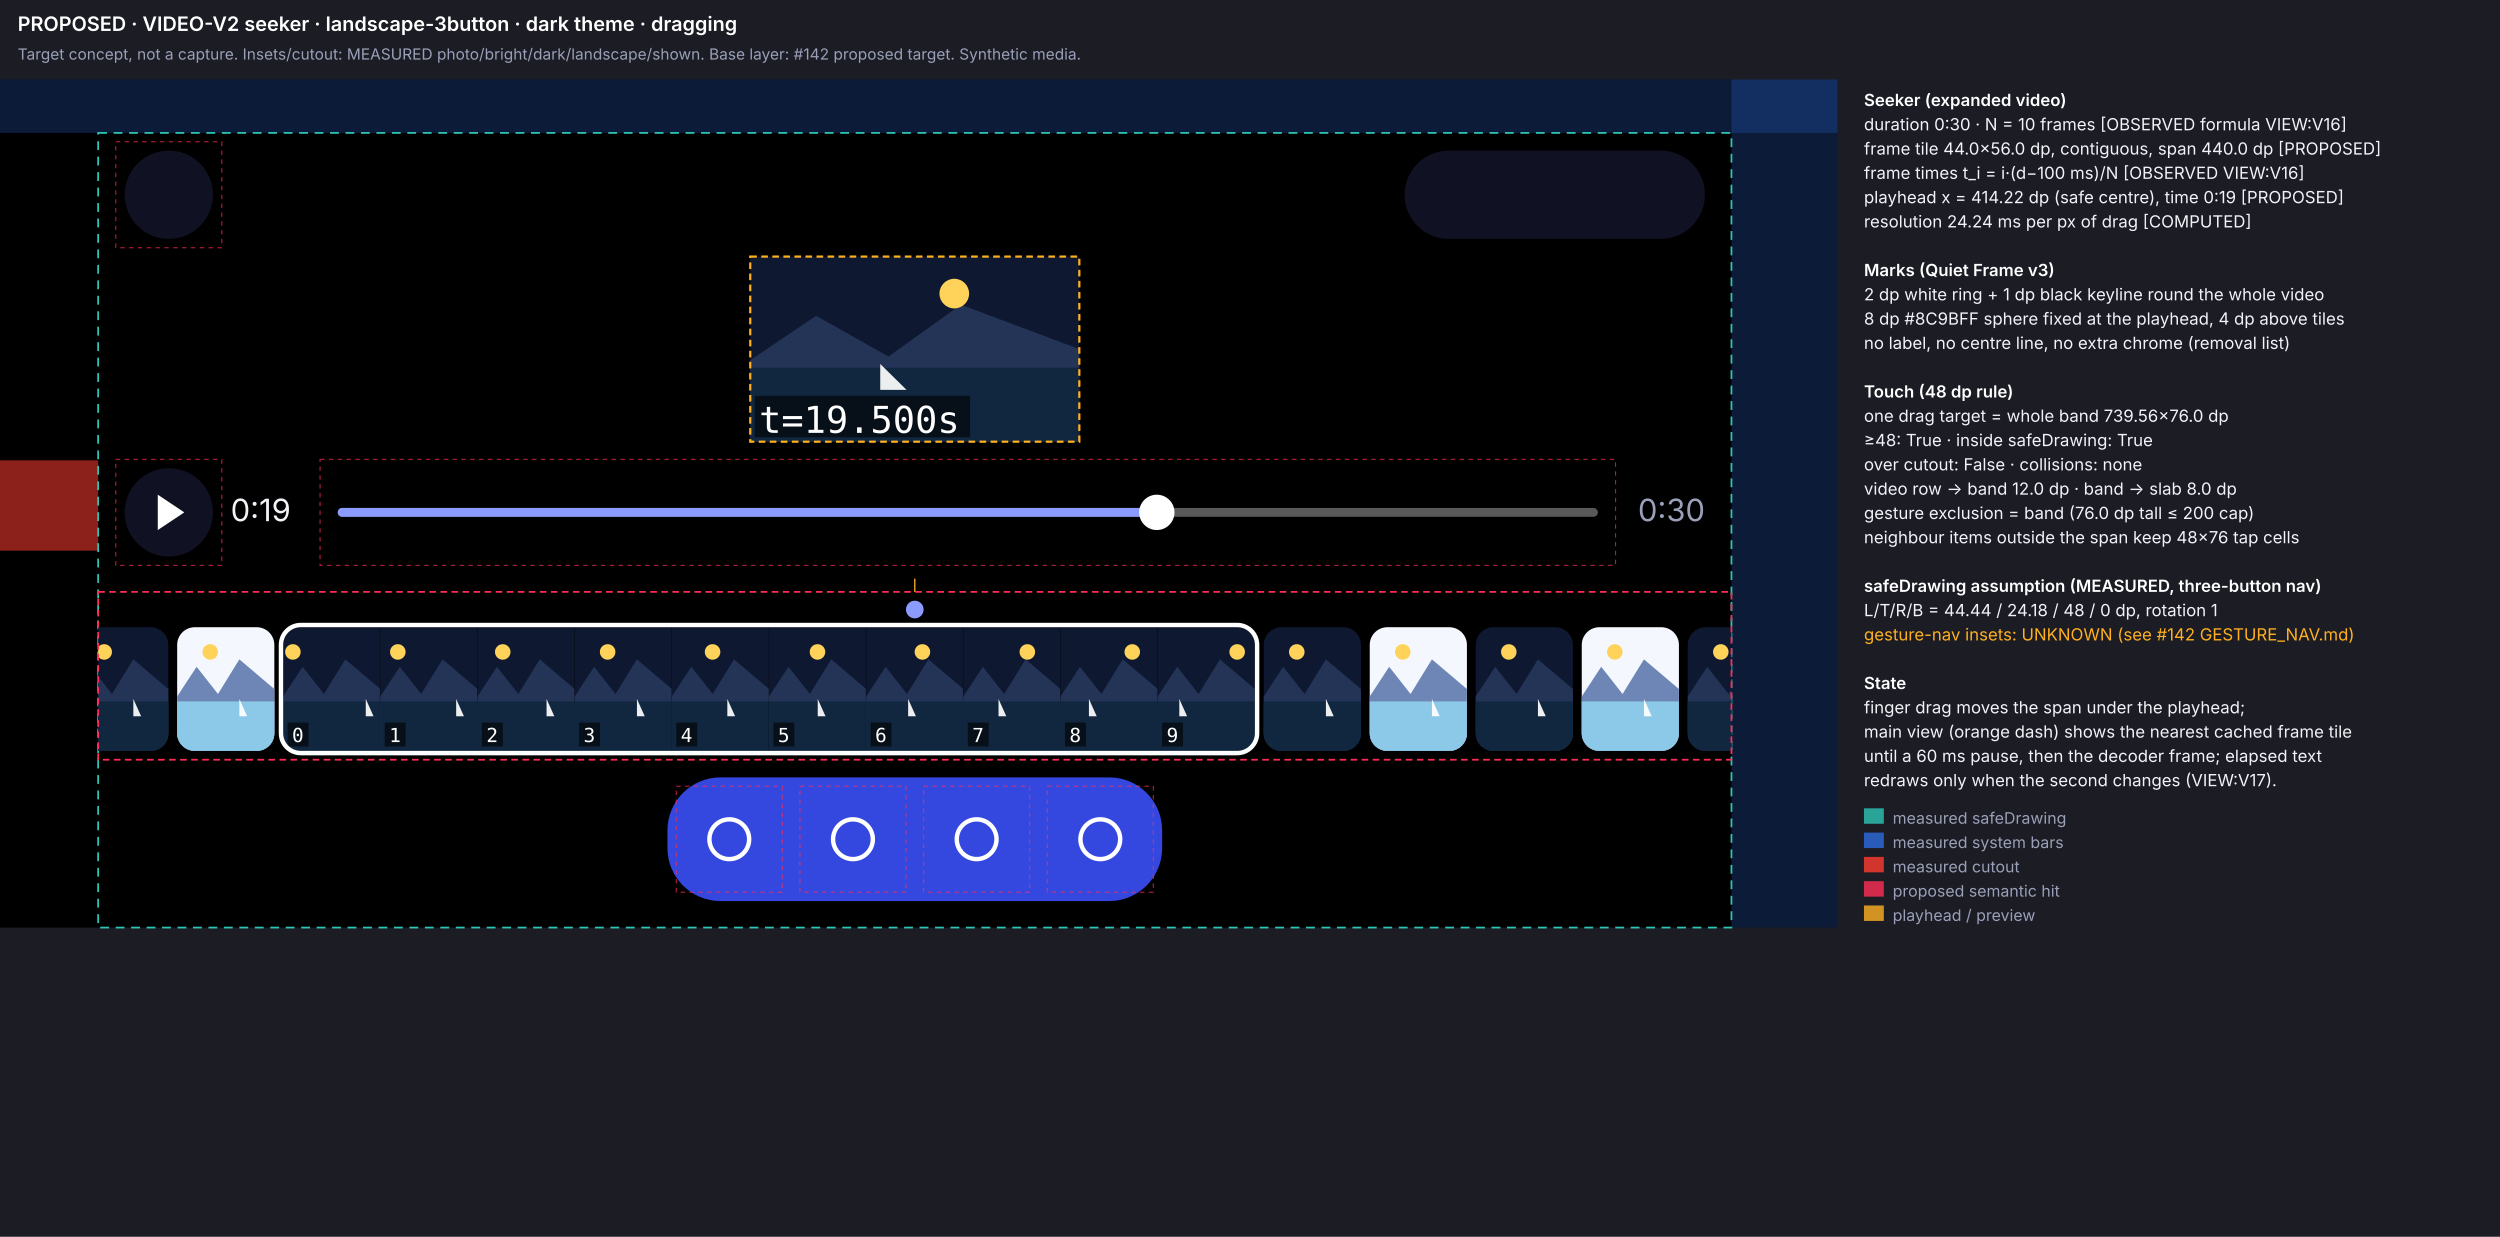
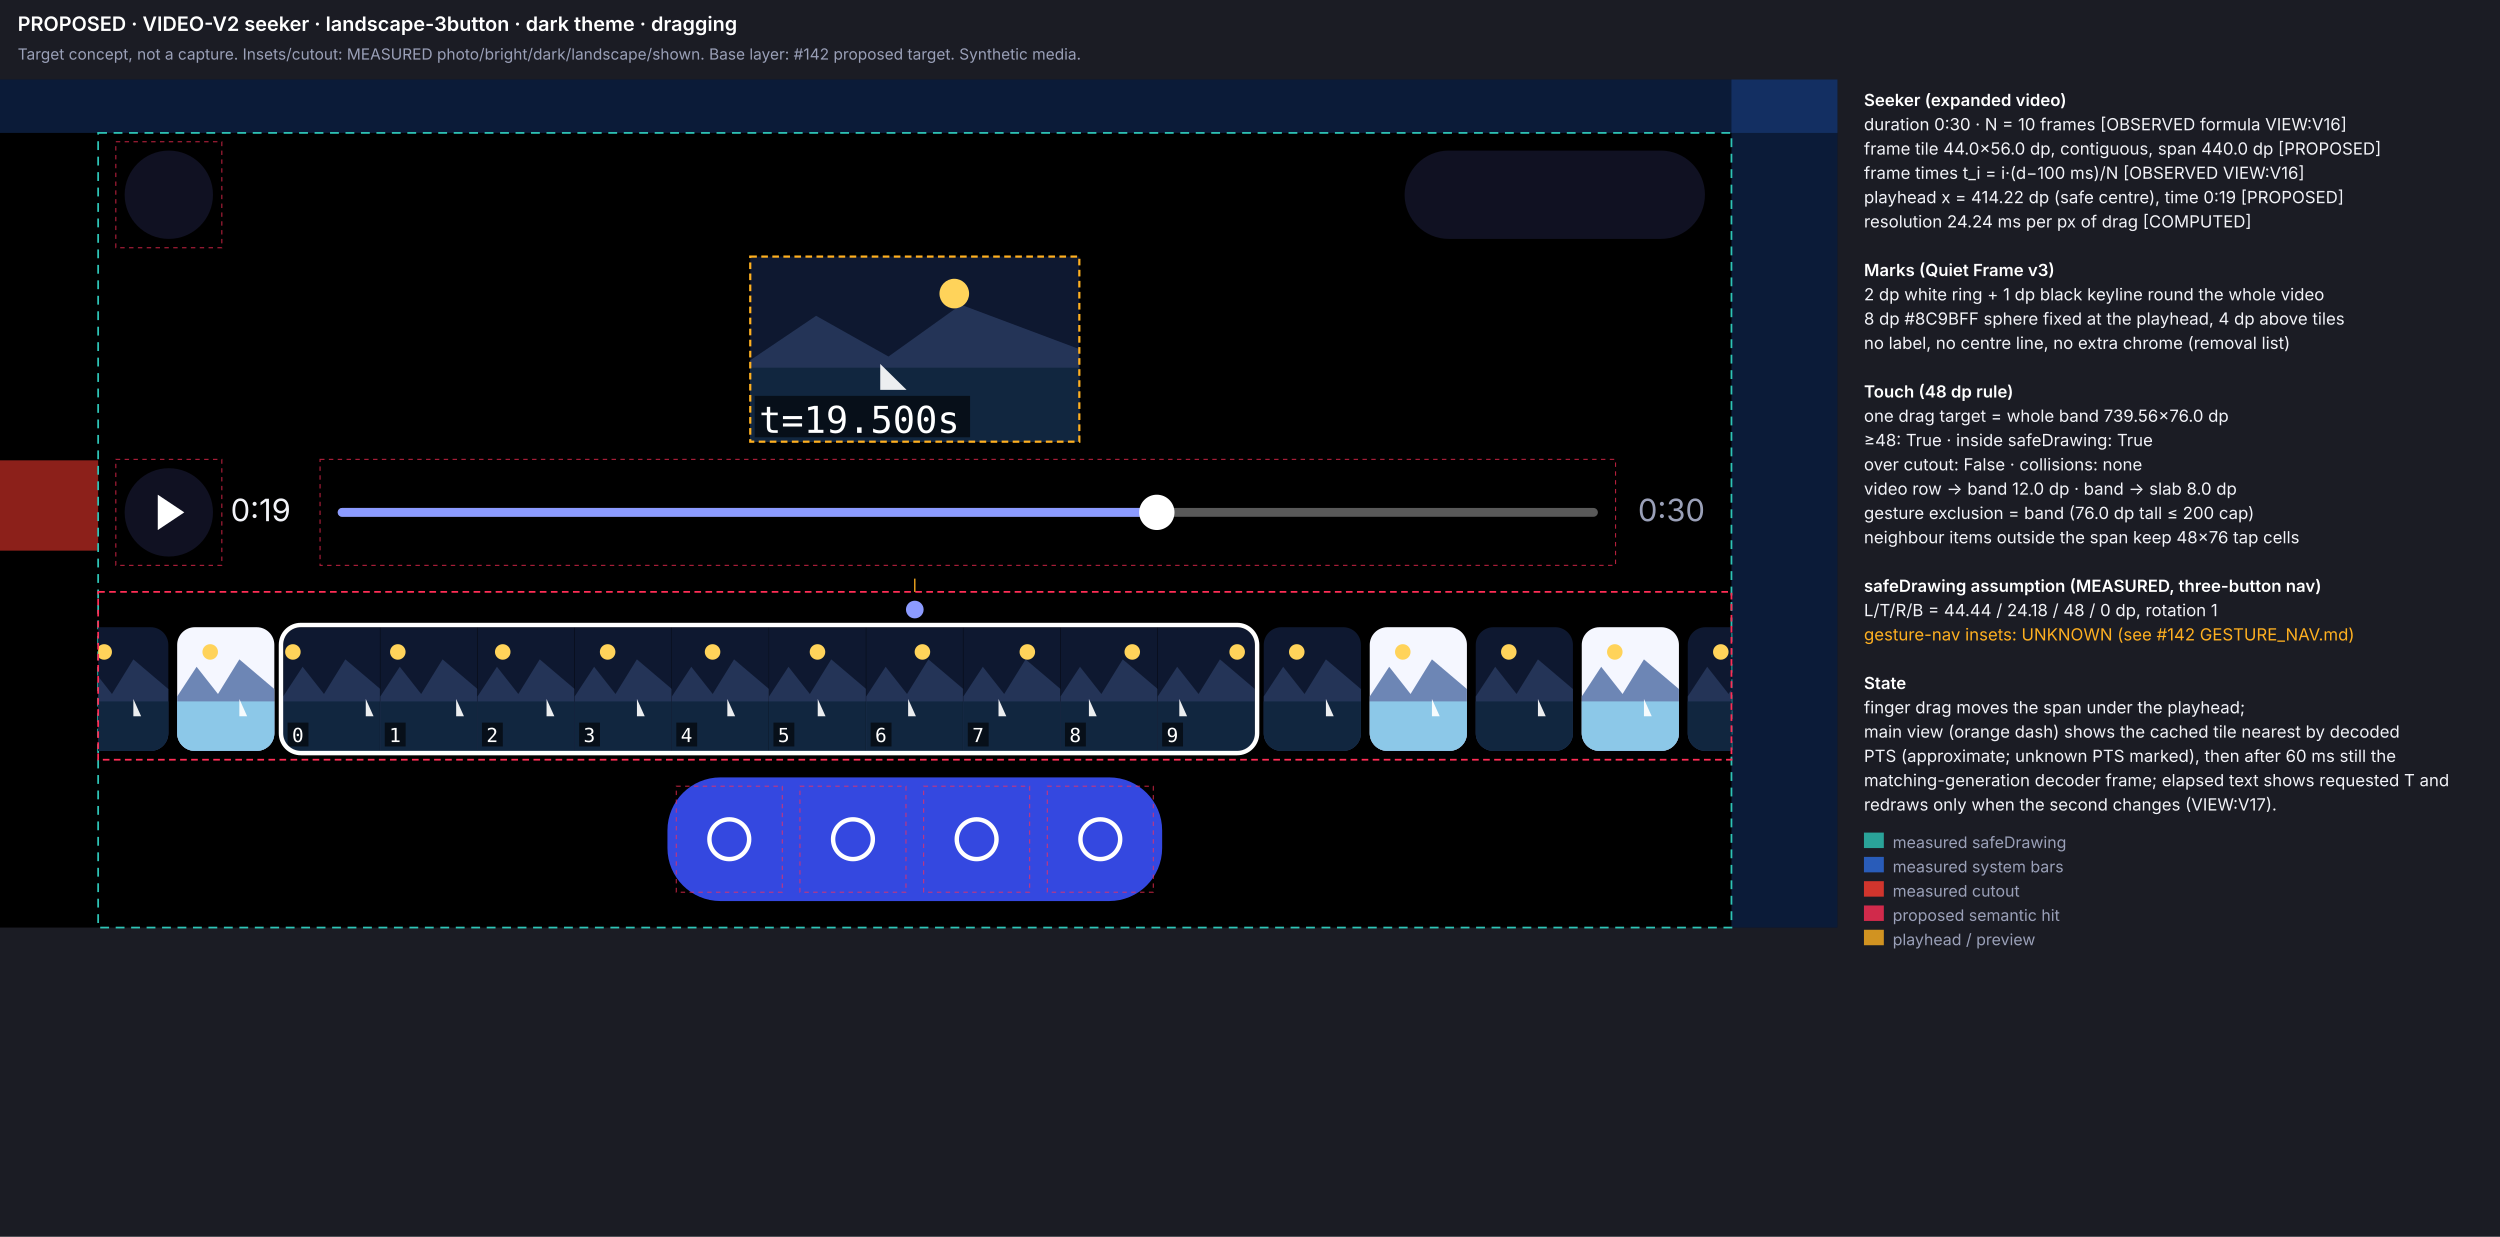
<svg xmlns="http://www.w3.org/2000/svg" viewBox="0 0 1132.0 560.0" width="2264.0" height="1120.0" font-family="Funnel Sans, Inter, Arial, sans-serif">
  <rect width="1132.0" height="560.0" fill="#1B1C24" />
  <text x="8" y="14" font-size="9" fill="#FFF" font-weight="600">PROPOSED · VIDEO-V2 seeker · landscape-3button · dark theme · dragging</text>
  <text x="8" y="27" font-size="7" fill="#9AA0B8">Target concept, not a capture. Insets/cutout: MEASURED photo/bright/dark/landscape/shown. Base layer: #142 proposed target. Synthetic media.</text>
  <g transform="translate(0,36)">
    <rect width="832.0" height="384.0" fill="#000" />
    <clipPath id="media">
      <rect x="339.71" y="80.18" width="149.01" height="83.82" rx="0" />
    </clipPath>
    <g clip-path="url(#media)">
      <rect x="339.71" y="80.18" width="149.01" height="83.82" fill="#0E1830" />
      <path d="M339.71 127.12 L369.52 107.0 L402.3 125.44 L435.08 101.97 L488.73 122.09 V164.0 H339.71 Z" fill="#243457" />
      <rect x="339.71" y="130.47" width="149.01" height="33.53" fill="#11263F" />
      <circle cx="432.1" cy="96.94" r="6.71" fill="#FFD35A" />
      <path d="M398.57 140.53 l0 -11.73 l11.92 11.73 Z" fill="#FFFFFF" opacity=".92" />
      <rect x="341.71" y="143.24" width="97.54" height="18.76" fill="#000" opacity=".6" />
      <text x="343.71" y="160.0" font-size="16.76" fill="#FFF" font-family="monospace">t=19.500s</text>
    </g>
    <rect x="339.71" y="80.18" width="149.01" height="83.82" fill="none" stroke="#FFB020" stroke-width="1" stroke-dasharray="3 2" />
    <rect width="832.0" height="24.18" fill="#2D6CDF" opacity=".25" />
    <rect x="784.0" width="48" height="384.0" fill="#2D6CDF" opacity=".25" />
    <rect x="0.0" y="172.44" width="44.44" height="40.89" fill="#FF3B30" opacity=".55" />
    <rect x="44.44" y="24.18" width="739.56" height="359.82" fill="none" stroke="#2EC4B6" stroke-dasharray="4 3" stroke-width=".8" />
    <circle cx="76.44" cy="52.18" r="20" fill="#14152A" opacity=".8" />
    <rect x="636.0" y="32.18" width="136.0" height="40.0" rx="20" fill="#14152A" opacity=".8" />
    <rect x="152.92" y="194.0" width="570.6" height="4" rx="2" fill="#FFF" opacity=".35" />
    <rect x="152.92" y="194.0" width="370.89" height="4" rx="2" fill="#8C9BFF" />
    <circle cx="523.81" cy="196.0" r="8" fill="#FFF" />
    <circle cx="76.44" cy="196.0" r="20" fill="#14152A" opacity=".8" />
    <path d="M71.44 188.0 l12 8 l-12 8 Z" fill="#FFF" />
    <text x="104.44" y="200.0" font-size="14.0" fill="#F2F3F8">0:19</text>
    <text x="772.0" y="200.0" font-size="14.0" fill="#9AA0B8" text-anchor="end">0:30</text>
    <clipPath id="bdraggingband">
      <rect x="44.44" y="230.0" width="739.56" height="80.0" />
    </clipPath>
    <g clip-path="url(#bdraggingband)">
      <clipPath id="bdraggingn-11">
        <rect x="80.22" y="248.0" width="44.0" height="56.0" rx="8" />
      </clipPath>
      <g clip-path="url(#bdraggingn-11)">
        <rect x="80.22" y="248.0" width="44.0" height="56.0" fill="#F5F7FF" />
        <path d="M80.22 279.36 L89.02 265.92 L98.7 278.24 L108.38 262.56 L124.22 276.0 V304.0 H80.22 Z" fill="#6D86B5" />
        <rect x="80.22" y="281.6" width="44.0" height="22.4" fill="#8CC8E8" />
        <circle cx="95.18" cy="259.2" r="3.52" fill="#FFD35A" />
        <path d="M108.38 288.32 l0 -7.84 l3.52 7.84 Z" fill="#FFFFFF" opacity=".92" />
      </g>
      <clipPath id="bdraggingn11">
        <rect x="572.22" y="248.0" width="44.0" height="56.0" rx="8" />
      </clipPath>
      <g clip-path="url(#bdraggingn11)">
        <rect x="572.22" y="248.0" width="44.0" height="56.0" fill="#0E1830" />
        <path d="M572.22 279.36 L581.02 265.92 L590.7 278.24 L600.38 262.56 L616.22 276.0 V304.0 H572.22 Z" fill="#243457" />
        <rect x="572.22" y="281.6" width="44.0" height="22.4" fill="#11263F" />
        <circle cx="587.18" cy="259.2" r="3.52" fill="#FFD35A" />
        <path d="M600.38 288.32 l0 -7.84 l3.52 7.84 Z" fill="#FFFFFF" opacity=".92" />
      </g>
      <clipPath id="bdraggingn-12">
        <rect x="32.22" y="248.0" width="44.0" height="56.0" rx="8" />
      </clipPath>
      <g clip-path="url(#bdraggingn-12)">
        <rect x="32.22" y="248.0" width="44.0" height="56.0" fill="#0E1830" />
        <path d="M32.22 279.36 L41.02 265.92 L50.7 278.24 L60.38 262.56 L76.22 276.0 V304.0 H32.22 Z" fill="#243457" />
        <rect x="32.22" y="281.6" width="44.0" height="22.4" fill="#11263F" />
        <circle cx="47.18" cy="259.2" r="3.52" fill="#FFD35A" />
        <path d="M60.38 288.32 l0 -7.84 l3.52 7.84 Z" fill="#FFFFFF" opacity=".92" />
      </g>
      <clipPath id="bdraggingn12">
        <rect x="620.22" y="248.0" width="44.0" height="56.0" rx="8" />
      </clipPath>
      <g clip-path="url(#bdraggingn12)">
        <rect x="620.22" y="248.0" width="44.0" height="56.0" fill="#F5F7FF" />
        <path d="M620.22 279.36 L629.02 265.92 L638.7 278.24 L648.38 262.56 L664.22 276.0 V304.0 H620.22 Z" fill="#6D86B5" />
        <rect x="620.22" y="281.6" width="44.0" height="22.4" fill="#8CC8E8" />
        <circle cx="635.18" cy="259.2" r="3.52" fill="#FFD35A" />
        <path d="M648.38 288.32 l0 -7.84 l3.52 7.84 Z" fill="#FFFFFF" opacity=".92" />
      </g>
      <clipPath id="bdraggingn-13">
        <rect x="-15.78" y="248.0" width="44.0" height="56.0" rx="8" />
      </clipPath>
      <g clip-path="url(#bdraggingn-13)">
        <rect x="-15.78" y="248.0" width="44.0" height="56.0" fill="#F5F7FF" />
        <path d="M-15.78 279.36 L-6.98 265.92 L2.7 278.24 L12.38 262.56 L28.22 276.0 V304.0 H-15.78 Z" fill="#6D86B5" />
        <rect x="-15.78" y="281.6" width="44.0" height="22.4" fill="#8CC8E8" />
        <circle cx="-0.82" cy="259.2" r="3.52" fill="#FFD35A" />
        <path d="M12.38 288.32 l0 -7.84 l3.52 7.84 Z" fill="#FFFFFF" opacity=".92" />
      </g>
      <clipPath id="bdraggingn13">
        <rect x="668.22" y="248.0" width="44.0" height="56.0" rx="8" />
      </clipPath>
      <g clip-path="url(#bdraggingn13)">
        <rect x="668.22" y="248.0" width="44.0" height="56.0" fill="#0E1830" />
        <path d="M668.22 279.36 L677.02 265.92 L686.7 278.24 L696.38 262.56 L712.22 276.0 V304.0 H668.22 Z" fill="#243457" />
        <rect x="668.22" y="281.6" width="44.0" height="22.4" fill="#11263F" />
        <circle cx="683.18" cy="259.2" r="3.52" fill="#FFD35A" />
        <path d="M696.38 288.32 l0 -7.84 l3.52 7.84 Z" fill="#FFFFFF" opacity=".92" />
      </g>
      <clipPath id="bdraggingn14">
        <rect x="716.22" y="248.0" width="44.0" height="56.0" rx="8" />
      </clipPath>
      <g clip-path="url(#bdraggingn14)">
        <rect x="716.22" y="248.0" width="44.0" height="56.0" fill="#F5F7FF" />
        <path d="M716.22 279.36 L725.02 265.92 L734.7 278.24 L744.38 262.56 L760.22 276.0 V304.0 H716.22 Z" fill="#6D86B5" />
        <rect x="716.22" y="281.6" width="44.0" height="22.4" fill="#8CC8E8" />
        <circle cx="731.18" cy="259.2" r="3.52" fill="#FFD35A" />
        <path d="M744.38 288.32 l0 -7.84 l3.52 7.84 Z" fill="#FFFFFF" opacity=".92" />
      </g>
      <clipPath id="bdraggingn15">
        <rect x="764.22" y="248.0" width="44.0" height="56.0" rx="8" />
      </clipPath>
      <g clip-path="url(#bdraggingn15)">
        <rect x="764.22" y="248.0" width="44.0" height="56.0" fill="#0E1830" />
        <path d="M764.22 279.36 L773.02 265.92 L782.7 278.24 L792.38 262.56 L808.22 276.0 V304.0 H764.22 Z" fill="#243457" />
        <rect x="764.22" y="281.6" width="44.0" height="22.4" fill="#11263F" />
        <circle cx="779.18" cy="259.2" r="3.52" fill="#FFD35A" />
        <path d="M792.38 288.32 l0 -7.84 l3.52 7.84 Z" fill="#FFFFFF" opacity=".92" />
      </g>
      <clipPath id="bdraggingn16">
        <rect x="812.22" y="248.0" width="44.0" height="56.0" rx="8" />
      </clipPath>
      <g clip-path="url(#bdraggingn16)">
        <rect x="812.22" y="248.0" width="44.0" height="56.0" fill="#F5F7FF" />
        <path d="M812.22 279.36 L821.02 265.92 L830.7 278.24 L840.38 262.56 L856.22 276.0 V304.0 H812.22 Z" fill="#6D86B5" />
        <rect x="812.22" y="281.6" width="44.0" height="22.4" fill="#8CC8E8" />
        <circle cx="827.18" cy="259.2" r="3.52" fill="#FFD35A" />
        <path d="M840.38 288.32 l0 -7.84 l3.52 7.84 Z" fill="#FFFFFF" opacity=".92" />
      </g>
      <clipPath id="bdraggingspan">
        <rect x="128.22" y="248.0" width="440.0" height="56.0" rx="8" />
      </clipPath>
      <g clip-path="url(#bdraggingspan)">
        <rect x="128.22" y="248.0" width="44.0" height="56.0" fill="#0E1830" />
        <path d="M128.22 279.36 L137.02 265.92 L146.7 278.24 L156.38 262.56 L172.22 276.0 V304.0 H128.22 Z" fill="#243457" />
        <rect x="128.22" y="281.6" width="44.0" height="22.4" fill="#11263F" />
        <circle cx="132.62" cy="259.2" r="3.52" fill="#FFD35A" />
        <path d="M165.62 288.32 l0 -7.84 l3.52 7.84 Z" fill="#FFFFFF" opacity=".92" />
        <rect x="130.22" y="291.2" width="9.46" height="10.8" fill="#000" opacity=".6" />
        <text x="132.22" y="300.0" font-size="8.8" fill="#FFF" font-family="monospace">0</text>
        <line x1="172.22" y1="248.0" x2="172.22" y2="304.0" stroke="#000" stroke-opacity=".35" stroke-width=".5" />
        <rect x="172.22" y="248.0" width="44.0" height="56.0" fill="#0E1830" />
        <path d="M172.22 279.36 L181.02 265.92 L190.7 278.24 L200.38 262.56 L216.22 276.0 V304.0 H172.22 Z" fill="#243457" />
        <rect x="172.22" y="281.6" width="44.0" height="22.4" fill="#11263F" />
        <circle cx="180.13" cy="259.2" r="3.52" fill="#FFD35A" />
        <path d="M206.55 288.32 l0 -7.84 l3.52 7.84 Z" fill="#FFFFFF" opacity=".92" />
        <rect x="174.22" y="291.2" width="9.46" height="10.8" fill="#000" opacity=".6" />
        <text x="176.22" y="300.0" font-size="8.8" fill="#FFF" font-family="monospace">1</text>
        <line x1="216.22" y1="248.0" x2="216.22" y2="304.0" stroke="#000" stroke-opacity=".35" stroke-width=".5" />
        <rect x="216.22" y="248.0" width="44.0" height="56.0" fill="#0E1830" />
        <path d="M216.22 279.36 L225.02 265.92 L234.7 278.24 L244.38 262.56 L260.22 276.0 V304.0 H216.22 Z" fill="#243457" />
        <rect x="216.22" y="281.6" width="44.0" height="22.4" fill="#11263F" />
        <circle cx="227.64" cy="259.2" r="3.52" fill="#FFD35A" />
        <path d="M247.48 288.32 l0 -7.84 l3.52 7.84 Z" fill="#FFFFFF" opacity=".92" />
        <rect x="218.22" y="291.2" width="9.46" height="10.8" fill="#000" opacity=".6" />
        <text x="220.22" y="300.0" font-size="8.8" fill="#FFF" font-family="monospace">2</text>
        <line x1="260.22" y1="248.0" x2="260.22" y2="304.0" stroke="#000" stroke-opacity=".35" stroke-width=".5" />
        <rect x="260.22" y="248.0" width="44.0" height="56.0" fill="#0E1830" />
        <path d="M260.22 279.36 L269.02 265.92 L278.7 278.24 L288.38 262.56 L304.22 276.0 V304.0 H260.22 Z" fill="#243457" />
        <rect x="260.22" y="281.6" width="44.0" height="22.4" fill="#11263F" />
        <circle cx="275.14" cy="259.2" r="3.52" fill="#FFD35A" />
        <path d="M288.41 288.32 l0 -7.84 l3.52 7.84 Z" fill="#FFFFFF" opacity=".92" />
        <rect x="262.22" y="291.2" width="9.46" height="10.8" fill="#000" opacity=".6" />
        <text x="264.22" y="300.0" font-size="8.8" fill="#FFF" font-family="monospace">3</text>
        <line x1="304.22" y1="248.0" x2="304.22" y2="304.0" stroke="#000" stroke-opacity=".35" stroke-width=".5" />
        <rect x="304.22" y="248.0" width="44.0" height="56.0" fill="#0E1830" />
        <path d="M304.22 279.36 L313.02 265.92 L322.7 278.24 L332.38 262.56 L348.22 276.0 V304.0 H304.22 Z" fill="#243457" />
        <rect x="304.22" y="281.6" width="44.0" height="22.4" fill="#11263F" />
        <circle cx="322.65" cy="259.2" r="3.52" fill="#FFD35A" />
        <path d="M329.34 288.32 l0 -7.84 l3.52 7.84 Z" fill="#FFFFFF" opacity=".92" />
        <rect x="306.22" y="291.2" width="9.46" height="10.8" fill="#000" opacity=".6" />
        <text x="308.22" y="300.0" font-size="8.8" fill="#FFF" font-family="monospace">4</text>
        <line x1="348.22" y1="248.0" x2="348.22" y2="304.0" stroke="#000" stroke-opacity=".35" stroke-width=".5" />
        <rect x="348.22" y="248.0" width="44.0" height="56.0" fill="#0E1830" />
        <path d="M348.22 279.36 L357.02 265.92 L366.7 278.24 L376.38 262.56 L392.22 276.0 V304.0 H348.22 Z" fill="#243457" />
        <rect x="348.22" y="281.6" width="44.0" height="22.4" fill="#11263F" />
        <circle cx="370.16" cy="259.2" r="3.52" fill="#FFD35A" />
        <path d="M370.27 288.32 l0 -7.84 l3.52 7.84 Z" fill="#FFFFFF" opacity=".92" />
        <rect x="350.22" y="291.2" width="9.46" height="10.8" fill="#000" opacity=".6" />
        <text x="352.22" y="300.0" font-size="8.8" fill="#FFF" font-family="monospace">5</text>
        <line x1="392.22" y1="248.0" x2="392.22" y2="304.0" stroke="#000" stroke-opacity=".35" stroke-width=".5" />
        <rect x="392.22" y="248.0" width="44.0" height="56.0" fill="#0E1830" />
        <path d="M392.22 279.36 L401.02 265.92 L410.7 278.24 L420.38 262.56 L436.22 276.0 V304.0 H392.22 Z" fill="#243457" />
        <rect x="392.22" y="281.6" width="44.0" height="22.4" fill="#11263F" />
        <circle cx="417.67" cy="259.2" r="3.52" fill="#FFD35A" />
        <path d="M411.2 288.32 l0 -7.84 l3.52 7.84 Z" fill="#FFFFFF" opacity=".92" />
        <rect x="394.22" y="291.2" width="9.46" height="10.8" fill="#000" opacity=".6" />
        <text x="396.22" y="300.0" font-size="8.8" fill="#FFF" font-family="monospace">6</text>
        <line x1="436.22" y1="248.0" x2="436.22" y2="304.0" stroke="#000" stroke-opacity=".35" stroke-width=".5" />
        <rect x="436.22" y="248.0" width="44.0" height="56.0" fill="#0E1830" />
        <path d="M436.22 279.36 L445.02 265.92 L454.7 278.24 L464.38 262.56 L480.22 276.0 V304.0 H436.22 Z" fill="#243457" />
        <rect x="436.22" y="281.6" width="44.0" height="22.4" fill="#11263F" />
        <circle cx="465.18" cy="259.2" r="3.52" fill="#FFD35A" />
        <path d="M452.13 288.32 l0 -7.84 l3.52 7.84 Z" fill="#FFFFFF" opacity=".92" />
        <rect x="438.22" y="291.2" width="9.46" height="10.8" fill="#000" opacity=".6" />
        <text x="440.22" y="300.0" font-size="8.8" fill="#FFF" font-family="monospace">7</text>
        <line x1="480.22" y1="248.0" x2="480.22" y2="304.0" stroke="#000" stroke-opacity=".35" stroke-width=".5" />
        <rect x="480.22" y="248.0" width="44.0" height="56.0" fill="#0E1830" />
        <path d="M480.22 279.36 L489.02 265.92 L498.7 278.24 L508.38 262.56 L524.22 276.0 V304.0 H480.22 Z" fill="#243457" />
        <rect x="480.22" y="281.6" width="44.0" height="22.4" fill="#11263F" />
        <circle cx="512.69" cy="259.2" r="3.52" fill="#FFD35A" />
        <path d="M493.06 288.32 l0 -7.84 l3.52 7.84 Z" fill="#FFFFFF" opacity=".92" />
        <rect x="482.22" y="291.2" width="9.46" height="10.8" fill="#000" opacity=".6" />
        <text x="484.22" y="300.0" font-size="8.8" fill="#FFF" font-family="monospace">8</text>
        <line x1="524.22" y1="248.0" x2="524.22" y2="304.0" stroke="#000" stroke-opacity=".35" stroke-width=".5" />
        <rect x="524.22" y="248.0" width="44.0" height="56.0" fill="#0E1830" />
        <path d="M524.22 279.36 L533.02 265.92 L542.7 278.24 L552.38 262.56 L568.22 276.0 V304.0 H524.22 Z" fill="#243457" />
        <rect x="524.22" y="281.6" width="44.0" height="22.4" fill="#11263F" />
        <circle cx="560.19" cy="259.2" r="3.52" fill="#FFD35A" />
        <path d="M533.99 288.32 l0 -7.84 l3.52 7.84 Z" fill="#FFFFFF" opacity=".92" />
        <rect x="526.22" y="291.2" width="9.46" height="10.8" fill="#000" opacity=".6" />
        <text x="528.22" y="300.0" font-size="8.8" fill="#FFF" font-family="monospace">9</text>
        <line x1="568.22" y1="248.0" x2="568.22" y2="304.0" stroke="#000" stroke-opacity=".35" stroke-width=".5" />
      </g>
      <rect x="125.22" y="245.0" width="446.0" height="62.0" rx="11" fill="none" stroke="#000" stroke-width="1" />
      <rect x="127.22" y="247.0" width="442.0" height="58.0" rx="9" fill="none" stroke="#FFF" stroke-width="2" />
    </g>
    <circle cx="414.22" cy="240.0" r="5.0" fill="#000" />
    <circle cx="414.22" cy="240.0" r="4.0" fill="#8C9BFF" />
    <rect x="302.22" y="316.0" width="224.0" height="56.0" rx="24" fill="#3448E0" />
    <circle cx="330.22" cy="344.0" r="9" fill="none" stroke="#FFF" stroke-width="2" />
    <circle cx="386.22" cy="344.0" r="9" fill="none" stroke="#FFF" stroke-width="2" />
    <circle cx="442.22" cy="344.0" r="9" fill="none" stroke="#FFF" stroke-width="2" />
    <circle cx="498.22" cy="344.0" r="9" fill="none" stroke="#FFF" stroke-width="2" />
    <rect x="44.44" y="232.0" width="739.56" height="76.0" fill="none" stroke="#FF2D55" stroke-width=".8" stroke-dasharray="3 2" />
    <rect x="52.44" y="172.0" width="48.0" height="48.0" fill="none" stroke="#FF2D55" stroke-width=".5" stroke-dasharray="2 2" opacity=".7" />
    <rect x="144.92" y="172.0" width="586.6" height="48.0" fill="none" stroke="#FF2D55" stroke-width=".5" stroke-dasharray="2 2" opacity=".7" />
    <rect x="306.22" y="320.0" width="48.0" height="48.0" fill="none" stroke="#FF2D55" stroke-width=".5" stroke-dasharray="2 2" opacity=".7" />
    <rect x="362.22" y="320.0" width="48.0" height="48.0" fill="none" stroke="#FF2D55" stroke-width=".5" stroke-dasharray="2 2" opacity=".7" />
    <rect x="418.22" y="320.0" width="48.0" height="48.0" fill="none" stroke="#FF2D55" stroke-width=".5" stroke-dasharray="2 2" opacity=".7" />
    <rect x="474.22" y="320.0" width="48.0" height="48.0" fill="none" stroke="#FF2D55" stroke-width=".5" stroke-dasharray="2 2" opacity=".7" />
    <rect x="52.44" y="28.18" width="48.0" height="48.0" fill="none" stroke="#FF2D55" stroke-width=".5" stroke-dasharray="2 2" opacity=".7" />
    <line x1="414.22" y1="226.0" x2="414.22" y2="232.0" stroke="#FFB020" stroke-width=".6" />
  </g>
  <g transform="translate(844.0,48)">
    <text x="0" y="0" font-size="7.6" fill="#FFF" font-weight="600">Seeker (expanded video)</text>
    <text x="0" y="11" font-size="7.6" fill="#F2F3F8" font-weight="400">duration 0:30 · N = 10 frames  [OBSERVED formula VIEW:V16]</text>
    <text x="0" y="22" font-size="7.6" fill="#F2F3F8" font-weight="400">frame tile 44.0×56.0 dp, contiguous, span 440.0 dp  [PROPOSED]</text>
    <text x="0" y="33" font-size="7.6" fill="#F2F3F8" font-weight="400">frame times t_i = i·(d−100 ms)/N  [OBSERVED VIEW:V16]</text>
    <text x="0" y="44" font-size="7.6" fill="#F2F3F8" font-weight="400">playhead x = 414.22 dp (safe centre), time 0:19  [PROPOSED]</text>
    <text x="0" y="55" font-size="7.6" fill="#F2F3F8" font-weight="400">resolution 24.24 ms per px of drag  [COMPUTED]</text>
    <text x="0" y="66" font-size="7.6" fill="#F2F3F8" font-weight="400" />
    <text x="0" y="77" font-size="7.6" fill="#FFF" font-weight="600">Marks (Quiet Frame v3)</text>
    <text x="0" y="88" font-size="7.6" fill="#F2F3F8" font-weight="400">2 dp white ring + 1 dp black keyline round the whole video</text>
    <text x="0" y="99" font-size="7.6" fill="#F2F3F8" font-weight="400">8 dp #8C9BFF sphere fixed at the playhead, 4 dp above tiles</text>
    <text x="0" y="110" font-size="7.6" fill="#F2F3F8" font-weight="400">no label, no centre line, no extra chrome (removal list)</text>
    <text x="0" y="121" font-size="7.6" fill="#F2F3F8" font-weight="400" />
    <text x="0" y="132" font-size="7.6" fill="#FFF" font-weight="600">Touch (48 dp rule)</text>
    <text x="0" y="143" font-size="7.6" fill="#F2F3F8" font-weight="400">one drag target = whole band 739.56×76.0 dp</text>
    <text x="0" y="154" font-size="7.6" fill="#F2F3F8" font-weight="400">≥48: True · inside safeDrawing: True</text>
    <text x="0" y="165" font-size="7.6" fill="#F2F3F8" font-weight="400">over cutout: False · collisions: none</text>
    <text x="0" y="176" font-size="7.6" fill="#F2F3F8" font-weight="400">video row → band 12.0 dp · band → slab 8.0 dp</text>
    <text x="0" y="187" font-size="7.6" fill="#F2F3F8" font-weight="400">gesture exclusion = band (76.0 dp tall ≤ 200 cap)</text>
    <text x="0" y="198" font-size="7.6" fill="#F2F3F8" font-weight="400">neighbour items outside the span keep 48×76 tap cells</text>
    <text x="0" y="209" font-size="7.6" fill="#F2F3F8" font-weight="400" />
    <text x="0" y="220" font-size="7.6" fill="#FFF" font-weight="600">safeDrawing assumption (MEASURED, three-button nav)</text>
    <text x="0" y="231" font-size="7.6" fill="#F2F3F8" font-weight="400">L/T/R/B = 44.44 / 24.18 / 48 / 0 dp, rotation 1</text>
    <text x="0" y="242" font-size="7.6" fill="#FFB020" font-weight="400">gesture-nav insets: UNKNOWN (see #142 GESTURE_NAV.md)</text>
    <text x="0" y="253" font-size="7.6" fill="#F2F3F8" font-weight="400" />
    <text x="0" y="264" font-size="7.6" fill="#FFF" font-weight="600">State</text>
    <text x="0" y="275" font-size="7.6" fill="#F2F3F8" font-weight="400">finger drag moves the span under the playhead;</text>
-     <text x="0" y="286" font-size="7.6" fill="#F2F3F8" font-weight="400">main view (orange dash) shows the nearest cached frame tile</text>
-     <text x="0" y="297" font-size="7.6" fill="#F2F3F8" font-weight="400">until a 60 ms pause, then the decoder frame; elapsed text</text>
-     <text x="0" y="308" font-size="7.6" fill="#F2F3F8" font-weight="400">redraws only when the second changes (VIEW:V17).</text>
-     <rect x="0" y="318" width="9" height="7" fill="#2EC4B6" opacity=".8" />
-     <text x="13" y="325" font-size="7.2" fill="#9AA0B8">measured safeDrawing</text>
-     <rect x="0" y="329" width="9" height="7" fill="#2D6CDF" opacity=".8" />
-     <text x="13" y="336" font-size="7.2" fill="#9AA0B8">measured system bars</text>
-     <rect x="0" y="340" width="9" height="7" fill="#FF3B30" opacity=".8" />
-     <text x="13" y="347" font-size="7.2" fill="#9AA0B8">measured cutout</text>
-     <rect x="0" y="351" width="9" height="7" fill="#FF2D55" opacity=".8" />
-     <text x="13" y="358" font-size="7.2" fill="#9AA0B8">proposed semantic hit</text>
-     <rect x="0" y="362" width="9" height="7" fill="#FFB020" opacity=".8" />
-     <text x="13" y="369" font-size="7.2" fill="#9AA0B8">playhead / preview</text>
+     <text x="0" y="286" font-size="7.6" fill="#F2F3F8" font-weight="400">main view (orange dash) shows the cached tile nearest by decoded</text>
+     <text x="0" y="297" font-size="7.6" fill="#F2F3F8" font-weight="400">PTS (approximate; unknown PTS marked), then after 60 ms still the</text>
+     <text x="0" y="308" font-size="7.6" fill="#F2F3F8" font-weight="400">matching-generation decoder frame; elapsed text shows requested T and</text>
+     <text x="0" y="319" font-size="7.6" fill="#F2F3F8" font-weight="400">redraws only when the second changes (VIEW:V17).</text>
+     <rect x="0" y="329" width="9" height="7" fill="#2EC4B6" opacity=".8" />
+     <text x="13" y="336" font-size="7.2" fill="#9AA0B8">measured safeDrawing</text>
+     <rect x="0" y="340" width="9" height="7" fill="#2D6CDF" opacity=".8" />
+     <text x="13" y="347" font-size="7.2" fill="#9AA0B8">measured system bars</text>
+     <rect x="0" y="351" width="9" height="7" fill="#FF3B30" opacity=".8" />
+     <text x="13" y="358" font-size="7.2" fill="#9AA0B8">measured cutout</text>
+     <rect x="0" y="362" width="9" height="7" fill="#FF2D55" opacity=".8" />
+     <text x="13" y="369" font-size="7.2" fill="#9AA0B8">proposed semantic hit</text>
+     <rect x="0" y="373" width="9" height="7" fill="#FFB020" opacity=".8" />
+     <text x="13" y="380" font-size="7.2" fill="#9AA0B8">playhead / preview</text>
  </g>
</svg>
